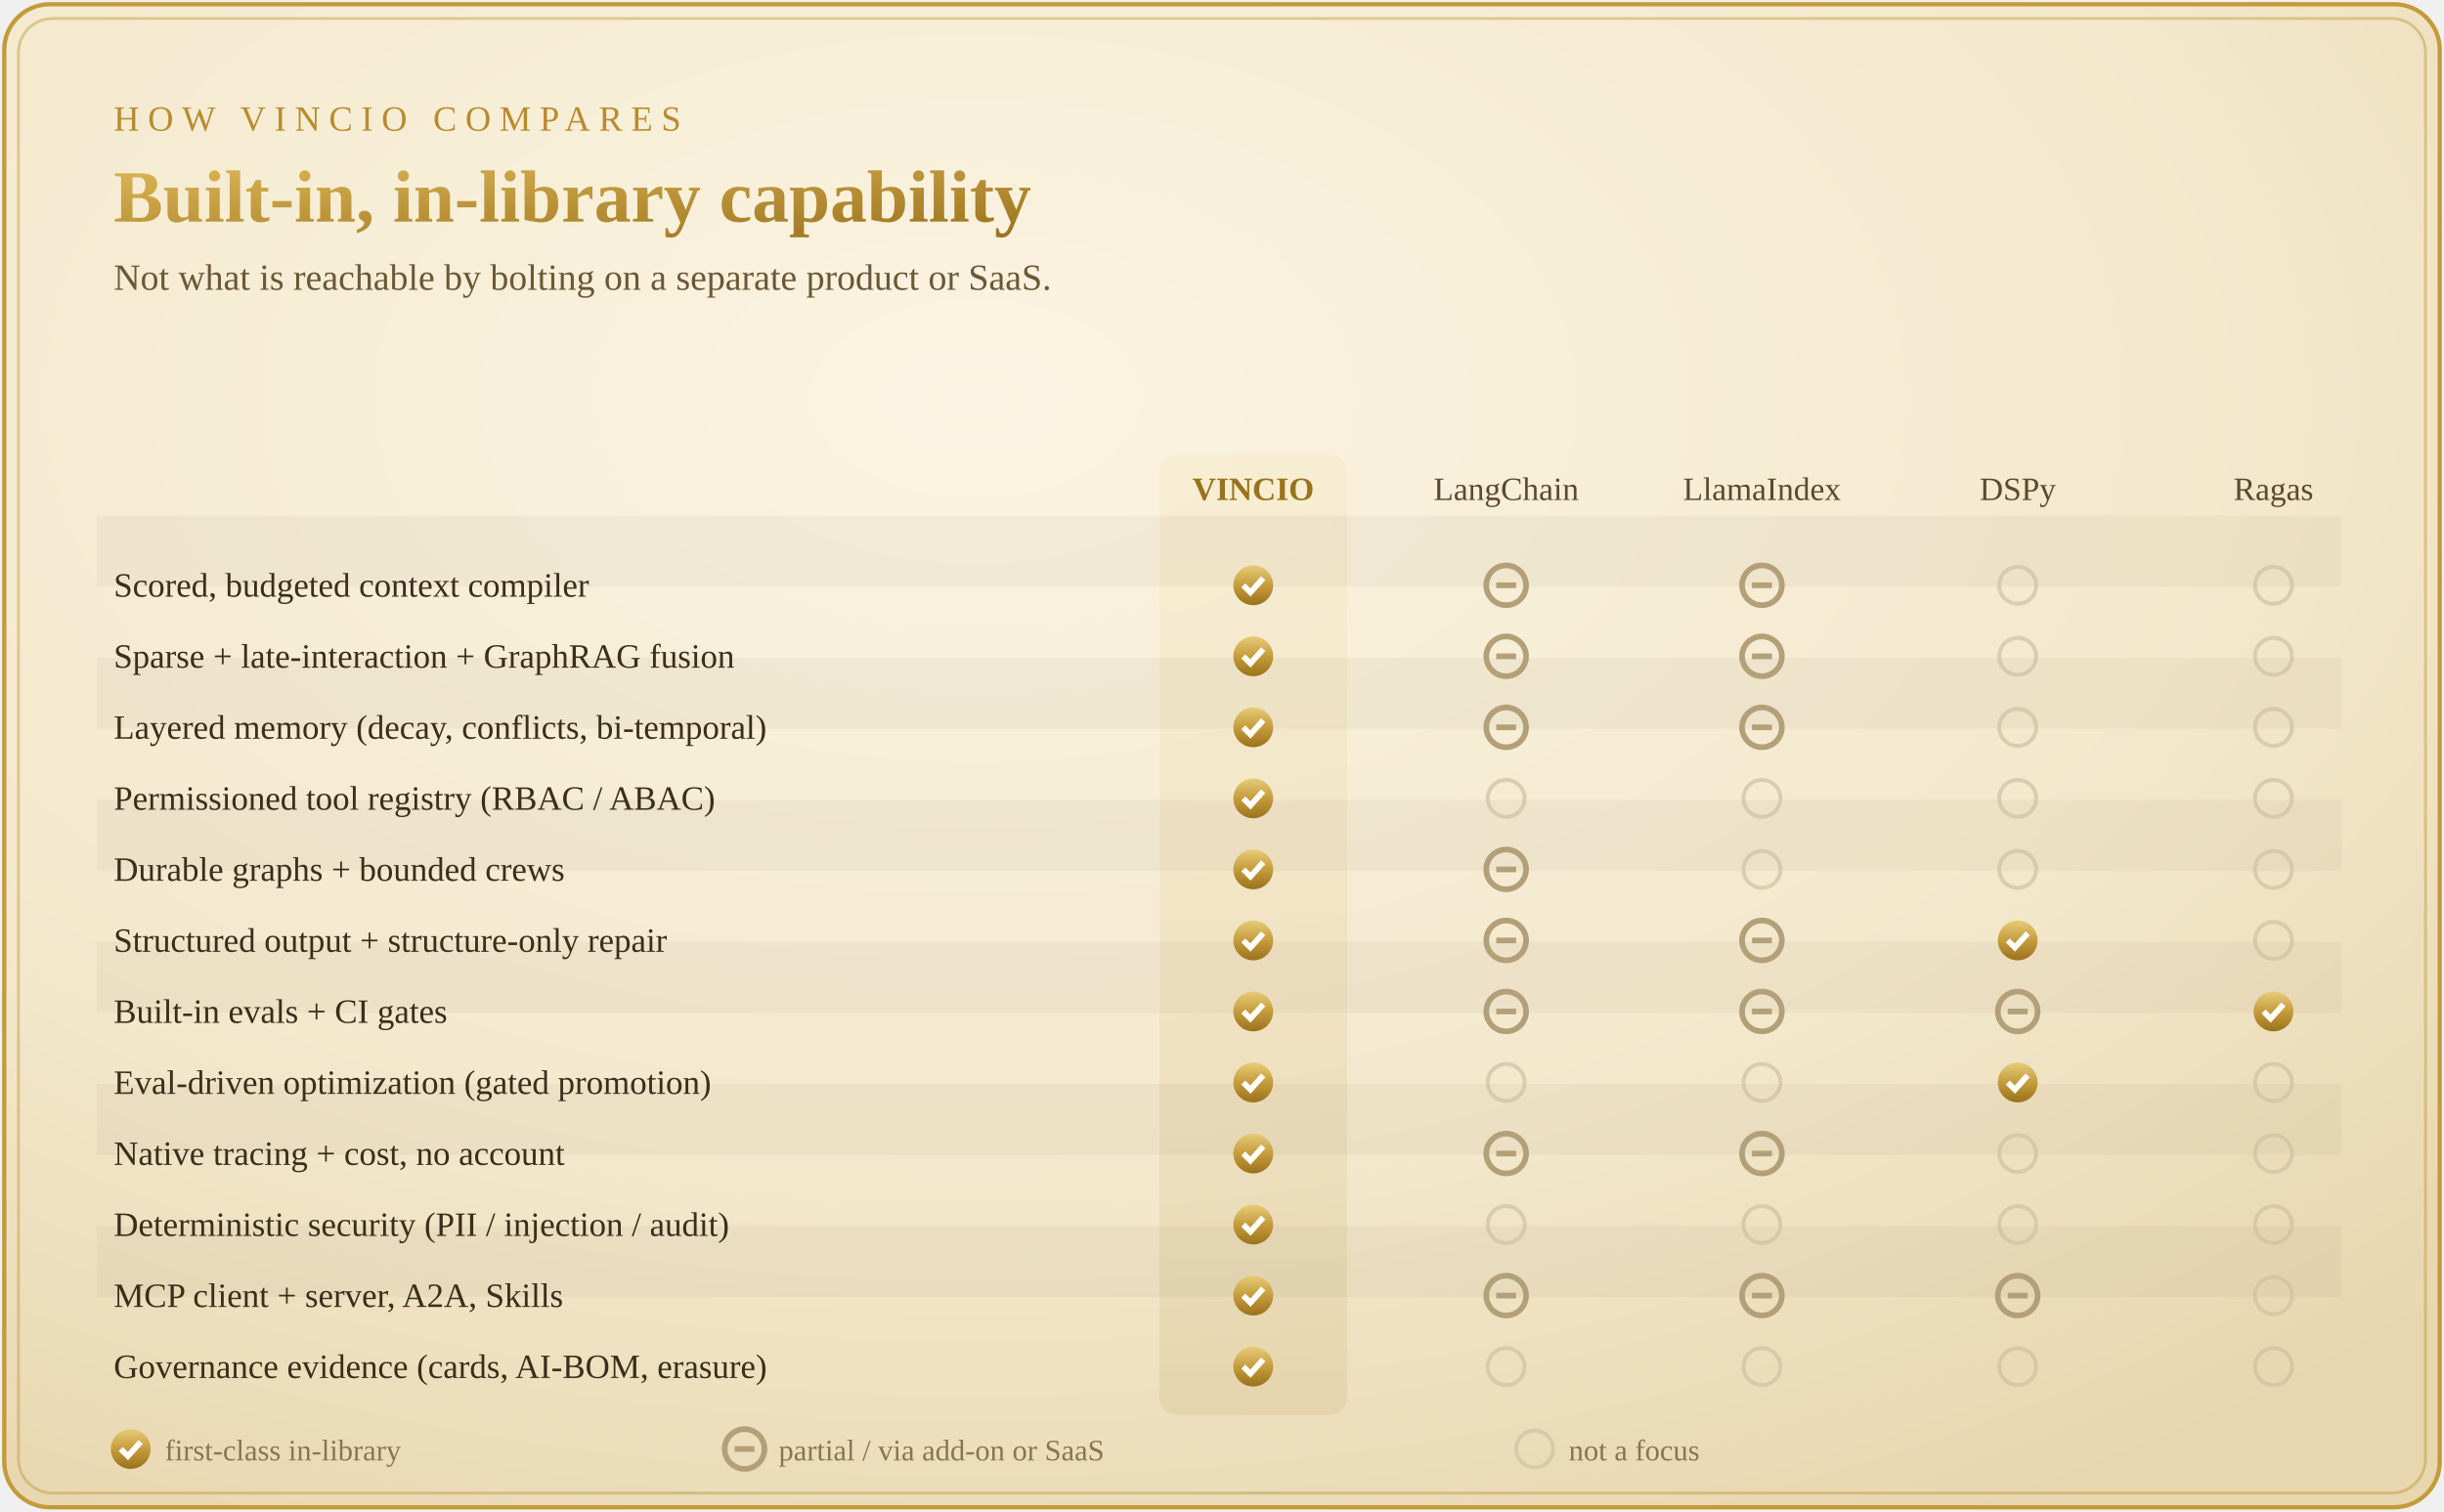
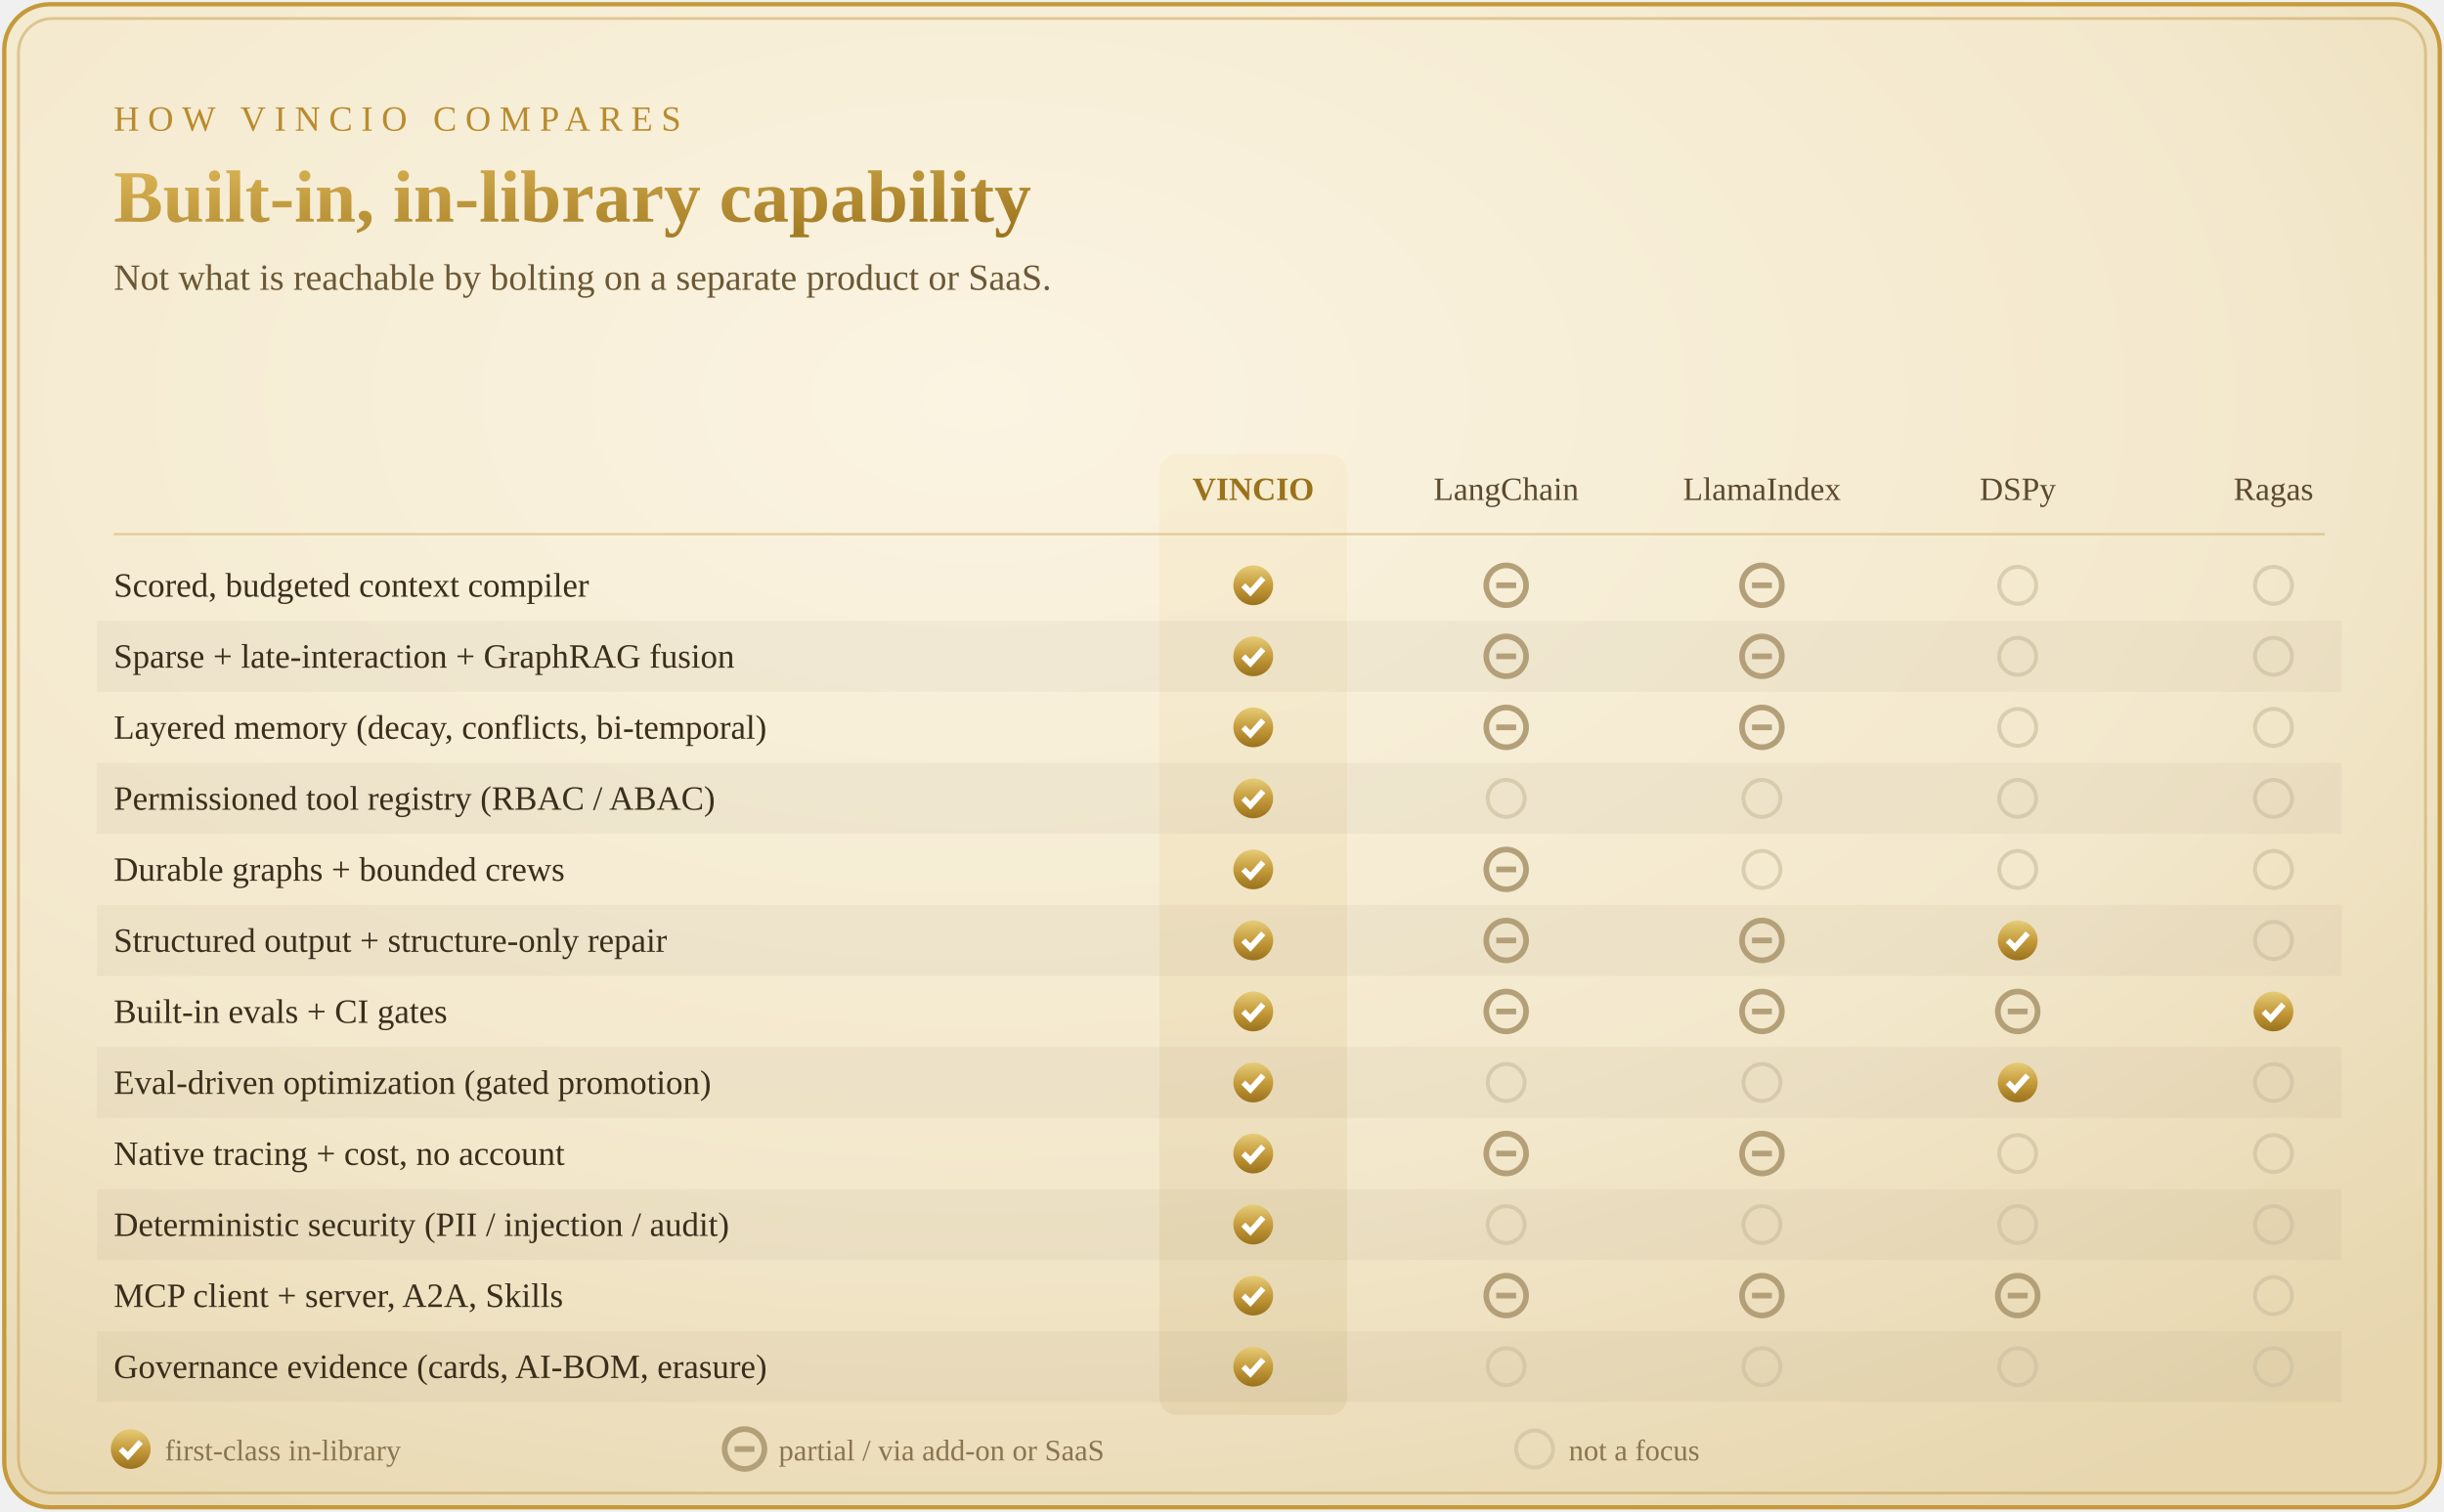
<svg xmlns="http://www.w3.org/2000/svg" width="860" height="532" viewBox="0 0 860 532" role="img" aria-labelledby="mtx_t mtx_d">
  <defs>
    <radialGradient id="mtx_parch" cx="40%" cy="26%" r="86%">
      <stop offset="0%" stop-color="#FBF4E2" />
      <stop offset="62%" stop-color="#F3E8CC" />
      <stop offset="100%" stop-color="#E7D6AE" />
    </radialGradient>
    <linearGradient id="mtx_gold" x1="0" y1="0" x2="0" y2="1">
      <stop offset="0%" stop-color="#E6CC78" />
      <stop offset="52%" stop-color="#C49A3A" />
      <stop offset="100%" stop-color="#9A721C" />
    </linearGradient>
    <linearGradient id="mtx_goldtext" x1="0" y1="0" x2="1" y2="1">
      <stop offset="0%" stop-color="#D9B354" />
      <stop offset="100%" stop-color="#9A721C" />
    </linearGradient>
  </defs>
  <rect x="1.5" y="1.5" width="857" height="529" rx="16" fill="url(#mtx_parch)" stroke="#C49A3A" stroke-width="1.5" />
  <rect x="6.5" y="6.5" width="847" height="519" rx="12" fill="none" stroke="#B98B2E" stroke-width="1" opacity="0.4" />
  <rect x="408" y="160" width="66" height="338" rx="6" fill="url(#mtx_gold)" opacity="0.10" />
  <g font-family="Georgia, 'Times New Roman', serif">
    <text x="40" y="46" font-size="12.5" letter-spacing="3" fill="#B98B2E">HOW VINCIO COMPARES</text>
    <text x="40" y="78" font-size="26" font-weight="700" fill="url(#mtx_goldtext)">Built-in, in-library capability</text>
    <text x="40" y="102" font-size="13" fill="#6B5836">Not what is reachable by bolting on a separate product or SaaS.</text>
    <text x="441" y="176" font-size="11.5" font-weight="700" fill="#9A721C" text-anchor="middle">VINCIO</text>
    <text x="530" y="176" font-size="11.5" fill="#5B4A2E" text-anchor="middle">LangChain</text>
    <text x="620" y="176" font-size="11.5" fill="#5B4A2E" text-anchor="middle">LlamaIndex</text>
    <text x="710" y="176" font-size="11.5" fill="#5B4A2E" text-anchor="middle">DSPy</text>
    <text x="800" y="176" font-size="11.5" fill="#5B4A2E" text-anchor="middle">Ragas</text>
-     <rect x="34" y="181.5" width="790" height="25" fill="#5B4A2E" opacity="0.05" />
-     <rect x="34" y="231.5" width="790" height="25" fill="#5B4A2E" opacity="0.05" />
-     <rect x="34" y="281.5" width="790" height="25" fill="#5B4A2E" opacity="0.05" />
-     <rect x="34" y="331.5" width="790" height="25" fill="#5B4A2E" opacity="0.05" />
-     <rect x="34" y="381.5" width="790" height="25" fill="#5B4A2E" opacity="0.05" />
-     <rect x="34" y="431.5" width="790" height="25" fill="#5B4A2E" opacity="0.05" />
+     <line x1="40" y1="188" x2="818" y2="188" stroke="#C49A3A" stroke-width="0.8" opacity="0.4" />
+     <rect x="34" y="218.5" width="790" height="25" fill="#5B4A2E" opacity="0.05" />
+     <rect x="34" y="268.5" width="790" height="25" fill="#5B4A2E" opacity="0.05" />
+     <rect x="34" y="318.5" width="790" height="25" fill="#5B4A2E" opacity="0.05" />
+     <rect x="34" y="368.5" width="790" height="25" fill="#5B4A2E" opacity="0.05" />
+     <rect x="34" y="418.5" width="790" height="25" fill="#5B4A2E" opacity="0.05" />
+     <rect x="34" y="468.5" width="790" height="25" fill="#5B4A2E" opacity="0.05" />
    <text x="40" y="210" font-size="12" fill="#3A2E1C">Scored, budgeted context compiler</text>
    <text x="40" y="235" font-size="12" fill="#3A2E1C">Sparse + late-interaction + GraphRAG fusion</text>
    <text x="40" y="260" font-size="12" fill="#3A2E1C">Layered memory (decay, conflicts, bi-temporal)</text>
    <text x="40" y="285" font-size="12" fill="#3A2E1C">Permissioned tool registry (RBAC / ABAC)</text>
    <text x="40" y="310" font-size="12" fill="#3A2E1C">Durable graphs + bounded crews</text>
    <text x="40" y="335" font-size="12" fill="#3A2E1C">Structured output + structure-only repair</text>
    <text x="40" y="360" font-size="12" fill="#3A2E1C">Built-in evals + CI gates</text>
    <text x="40" y="385" font-size="12" fill="#3A2E1C">Eval-driven optimization (gated promotion)</text>
    <text x="40" y="410" font-size="12" fill="#3A2E1C">Native tracing + cost, no account</text>
    <text x="40" y="435" font-size="12" fill="#3A2E1C">Deterministic security (PII / injection / audit)</text>
    <text x="40" y="460" font-size="12" fill="#3A2E1C">MCP client + server, A2A, Skills</text>
    <text x="40" y="485" font-size="12" fill="#3A2E1C">Governance evidence (cards, AI-BOM, erasure)</text>
    <g>
      <circle cx="441" cy="206" r="7" fill="url(#mtx_gold)" />
      <path d="M437.5 206 L440 208.5 L444.5 203.5" fill="none" stroke="#FFFFFF" stroke-width="2" />
    </g>
    <g>
      <circle cx="530" cy="206" r="7" fill="none" stroke="#B3A079" stroke-width="2" />
      <line x1="526.5" y1="206" x2="533.5" y2="206" stroke="#B3A079" stroke-width="2" />
    </g>
    <g>
      <circle cx="620" cy="206" r="7" fill="none" stroke="#B3A079" stroke-width="2" />
      <line x1="616.5" y1="206" x2="623.5" y2="206" stroke="#B3A079" stroke-width="2" />
    </g>
    <circle cx="710" cy="206" r="6.5" fill="none" stroke="#CFC2A2" stroke-width="1.4" opacity="0.7" />
    <circle cx="800" cy="206" r="6.5" fill="none" stroke="#CFC2A2" stroke-width="1.4" opacity="0.7" />
    <g>
      <circle cx="441" cy="231" r="7" fill="url(#mtx_gold)" />
      <path d="M437.5 231 L440 233.5 L444.5 228.5" fill="none" stroke="#FFFFFF" stroke-width="2" />
    </g>
    <g>
      <circle cx="530" cy="231" r="7" fill="none" stroke="#B3A079" stroke-width="2" />
      <line x1="526.5" y1="231" x2="533.5" y2="231" stroke="#B3A079" stroke-width="2" />
    </g>
    <g>
      <circle cx="620" cy="231" r="7" fill="none" stroke="#B3A079" stroke-width="2" />
      <line x1="616.5" y1="231" x2="623.5" y2="231" stroke="#B3A079" stroke-width="2" />
    </g>
    <circle cx="710" cy="231" r="6.5" fill="none" stroke="#CFC2A2" stroke-width="1.4" opacity="0.7" />
    <circle cx="800" cy="231" r="6.5" fill="none" stroke="#CFC2A2" stroke-width="1.4" opacity="0.7" />
    <g>
      <circle cx="441" cy="256" r="7" fill="url(#mtx_gold)" />
      <path d="M437.5 256 L440 258.5 L444.5 253.5" fill="none" stroke="#FFFFFF" stroke-width="2" />
    </g>
    <g>
      <circle cx="530" cy="256" r="7" fill="none" stroke="#B3A079" stroke-width="2" />
      <line x1="526.5" y1="256" x2="533.5" y2="256" stroke="#B3A079" stroke-width="2" />
    </g>
    <g>
      <circle cx="620" cy="256" r="7" fill="none" stroke="#B3A079" stroke-width="2" />
      <line x1="616.5" y1="256" x2="623.5" y2="256" stroke="#B3A079" stroke-width="2" />
    </g>
    <circle cx="710" cy="256" r="6.5" fill="none" stroke="#CFC2A2" stroke-width="1.4" opacity="0.7" />
    <circle cx="800" cy="256" r="6.5" fill="none" stroke="#CFC2A2" stroke-width="1.4" opacity="0.7" />
    <g>
      <circle cx="441" cy="281" r="7" fill="url(#mtx_gold)" />
      <path d="M437.5 281 L440 283.5 L444.5 278.5" fill="none" stroke="#FFFFFF" stroke-width="2" />
    </g>
    <circle cx="530" cy="281" r="6.5" fill="none" stroke="#CFC2A2" stroke-width="1.4" opacity="0.7" />
    <circle cx="620" cy="281" r="6.5" fill="none" stroke="#CFC2A2" stroke-width="1.4" opacity="0.7" />
    <circle cx="710" cy="281" r="6.5" fill="none" stroke="#CFC2A2" stroke-width="1.4" opacity="0.7" />
    <circle cx="800" cy="281" r="6.5" fill="none" stroke="#CFC2A2" stroke-width="1.4" opacity="0.7" />
    <g>
      <circle cx="441" cy="306" r="7" fill="url(#mtx_gold)" />
      <path d="M437.5 306 L440 308.5 L444.5 303.5" fill="none" stroke="#FFFFFF" stroke-width="2" />
    </g>
    <g>
      <circle cx="530" cy="306" r="7" fill="none" stroke="#B3A079" stroke-width="2" />
      <line x1="526.5" y1="306" x2="533.5" y2="306" stroke="#B3A079" stroke-width="2" />
    </g>
    <circle cx="620" cy="306" r="6.5" fill="none" stroke="#CFC2A2" stroke-width="1.4" opacity="0.7" />
    <circle cx="710" cy="306" r="6.5" fill="none" stroke="#CFC2A2" stroke-width="1.4" opacity="0.7" />
    <circle cx="800" cy="306" r="6.5" fill="none" stroke="#CFC2A2" stroke-width="1.4" opacity="0.7" />
    <g>
      <circle cx="441" cy="331" r="7" fill="url(#mtx_gold)" />
      <path d="M437.5 331 L440 333.5 L444.5 328.5" fill="none" stroke="#FFFFFF" stroke-width="2" />
    </g>
    <g>
      <circle cx="530" cy="331" r="7" fill="none" stroke="#B3A079" stroke-width="2" />
      <line x1="526.5" y1="331" x2="533.5" y2="331" stroke="#B3A079" stroke-width="2" />
    </g>
    <g>
      <circle cx="620" cy="331" r="7" fill="none" stroke="#B3A079" stroke-width="2" />
      <line x1="616.5" y1="331" x2="623.5" y2="331" stroke="#B3A079" stroke-width="2" />
    </g>
    <g>
      <circle cx="710" cy="331" r="7" fill="url(#mtx_gold)" />
      <path d="M706.5 331 L709 333.5 L713.5 328.5" fill="none" stroke="#FFFFFF" stroke-width="2" />
    </g>
    <circle cx="800" cy="331" r="6.5" fill="none" stroke="#CFC2A2" stroke-width="1.4" opacity="0.7" />
    <g>
      <circle cx="441" cy="356" r="7" fill="url(#mtx_gold)" />
      <path d="M437.5 356 L440 358.5 L444.5 353.5" fill="none" stroke="#FFFFFF" stroke-width="2" />
    </g>
    <g>
      <circle cx="530" cy="356" r="7" fill="none" stroke="#B3A079" stroke-width="2" />
      <line x1="526.5" y1="356" x2="533.5" y2="356" stroke="#B3A079" stroke-width="2" />
    </g>
    <g>
      <circle cx="620" cy="356" r="7" fill="none" stroke="#B3A079" stroke-width="2" />
      <line x1="616.5" y1="356" x2="623.5" y2="356" stroke="#B3A079" stroke-width="2" />
    </g>
    <g>
      <circle cx="710" cy="356" r="7" fill="none" stroke="#B3A079" stroke-width="2" />
      <line x1="706.5" y1="356" x2="713.5" y2="356" stroke="#B3A079" stroke-width="2" />
    </g>
    <g>
      <circle cx="800" cy="356" r="7" fill="url(#mtx_gold)" />
      <path d="M796.5 356 L799 358.5 L803.5 353.5" fill="none" stroke="#FFFFFF" stroke-width="2" />
    </g>
    <g>
      <circle cx="441" cy="381" r="7" fill="url(#mtx_gold)" />
      <path d="M437.5 381 L440 383.5 L444.5 378.5" fill="none" stroke="#FFFFFF" stroke-width="2" />
    </g>
    <circle cx="530" cy="381" r="6.5" fill="none" stroke="#CFC2A2" stroke-width="1.4" opacity="0.7" />
    <circle cx="620" cy="381" r="6.5" fill="none" stroke="#CFC2A2" stroke-width="1.4" opacity="0.7" />
    <g>
      <circle cx="710" cy="381" r="7" fill="url(#mtx_gold)" />
      <path d="M706.5 381 L709 383.5 L713.5 378.5" fill="none" stroke="#FFFFFF" stroke-width="2" />
    </g>
    <circle cx="800" cy="381" r="6.5" fill="none" stroke="#CFC2A2" stroke-width="1.4" opacity="0.7" />
    <g>
      <circle cx="441" cy="406" r="7" fill="url(#mtx_gold)" />
      <path d="M437.5 406 L440 408.5 L444.5 403.5" fill="none" stroke="#FFFFFF" stroke-width="2" />
    </g>
    <g>
      <circle cx="530" cy="406" r="7" fill="none" stroke="#B3A079" stroke-width="2" />
      <line x1="526.5" y1="406" x2="533.5" y2="406" stroke="#B3A079" stroke-width="2" />
    </g>
    <g>
      <circle cx="620" cy="406" r="7" fill="none" stroke="#B3A079" stroke-width="2" />
      <line x1="616.5" y1="406" x2="623.5" y2="406" stroke="#B3A079" stroke-width="2" />
    </g>
    <circle cx="710" cy="406" r="6.5" fill="none" stroke="#CFC2A2" stroke-width="1.4" opacity="0.7" />
    <circle cx="800" cy="406" r="6.5" fill="none" stroke="#CFC2A2" stroke-width="1.4" opacity="0.7" />
    <g>
      <circle cx="441" cy="431" r="7" fill="url(#mtx_gold)" />
      <path d="M437.5 431 L440 433.5 L444.5 428.5" fill="none" stroke="#FFFFFF" stroke-width="2" />
    </g>
    <circle cx="530" cy="431" r="6.5" fill="none" stroke="#CFC2A2" stroke-width="1.4" opacity="0.7" />
    <circle cx="620" cy="431" r="6.5" fill="none" stroke="#CFC2A2" stroke-width="1.4" opacity="0.7" />
    <circle cx="710" cy="431" r="6.5" fill="none" stroke="#CFC2A2" stroke-width="1.4" opacity="0.7" />
    <circle cx="800" cy="431" r="6.5" fill="none" stroke="#CFC2A2" stroke-width="1.4" opacity="0.7" />
    <g>
      <circle cx="441" cy="456" r="7" fill="url(#mtx_gold)" />
      <path d="M437.5 456 L440 458.5 L444.5 453.5" fill="none" stroke="#FFFFFF" stroke-width="2" />
    </g>
    <g>
      <circle cx="530" cy="456" r="7" fill="none" stroke="#B3A079" stroke-width="2" />
      <line x1="526.5" y1="456" x2="533.5" y2="456" stroke="#B3A079" stroke-width="2" />
    </g>
    <g>
      <circle cx="620" cy="456" r="7" fill="none" stroke="#B3A079" stroke-width="2" />
      <line x1="616.5" y1="456" x2="623.5" y2="456" stroke="#B3A079" stroke-width="2" />
    </g>
    <g>
      <circle cx="710" cy="456" r="7" fill="none" stroke="#B3A079" stroke-width="2" />
      <line x1="706.5" y1="456" x2="713.5" y2="456" stroke="#B3A079" stroke-width="2" />
    </g>
    <circle cx="800" cy="456" r="6.5" fill="none" stroke="#CFC2A2" stroke-width="1.4" opacity="0.7" />
    <g>
      <circle cx="441" cy="481" r="7" fill="url(#mtx_gold)" />
      <path d="M437.5 481 L440 483.5 L444.5 478.5" fill="none" stroke="#FFFFFF" stroke-width="2" />
    </g>
    <circle cx="530" cy="481" r="6.5" fill="none" stroke="#CFC2A2" stroke-width="1.4" opacity="0.7" />
    <circle cx="620" cy="481" r="6.5" fill="none" stroke="#CFC2A2" stroke-width="1.4" opacity="0.7" />
    <circle cx="710" cy="481" r="6.5" fill="none" stroke="#CFC2A2" stroke-width="1.4" opacity="0.7" />
    <circle cx="800" cy="481" r="6.5" fill="none" stroke="#CFC2A2" stroke-width="1.4" opacity="0.7" />
    <g>
      <circle cx="46" cy="510" r="7" fill="url(#mtx_gold)" />
      <path d="M42.5 510 L45 512.5 L49.5 507.5" fill="none" stroke="#FFFFFF" stroke-width="2" />
    </g>
    <text x="58" y="514" font-size="10.5" fill="#8A7551">first-class in-library</text>
    <g>
      <circle cx="262" cy="510" r="7" fill="none" stroke="#B3A079" stroke-width="2" />
      <line x1="258.5" y1="510" x2="265.5" y2="510" stroke="#B3A079" stroke-width="2" />
    </g>
    <text x="274" y="514" font-size="10.5" fill="#8A7551">partial / via add-on or SaaS</text>
    <circle cx="540" cy="510" r="6.5" fill="none" stroke="#CFC2A2" stroke-width="1.4" opacity="0.7" />
    <text x="552" y="514" font-size="10.5" fill="#8A7551">not a focus</text>
  </g>
</svg>
